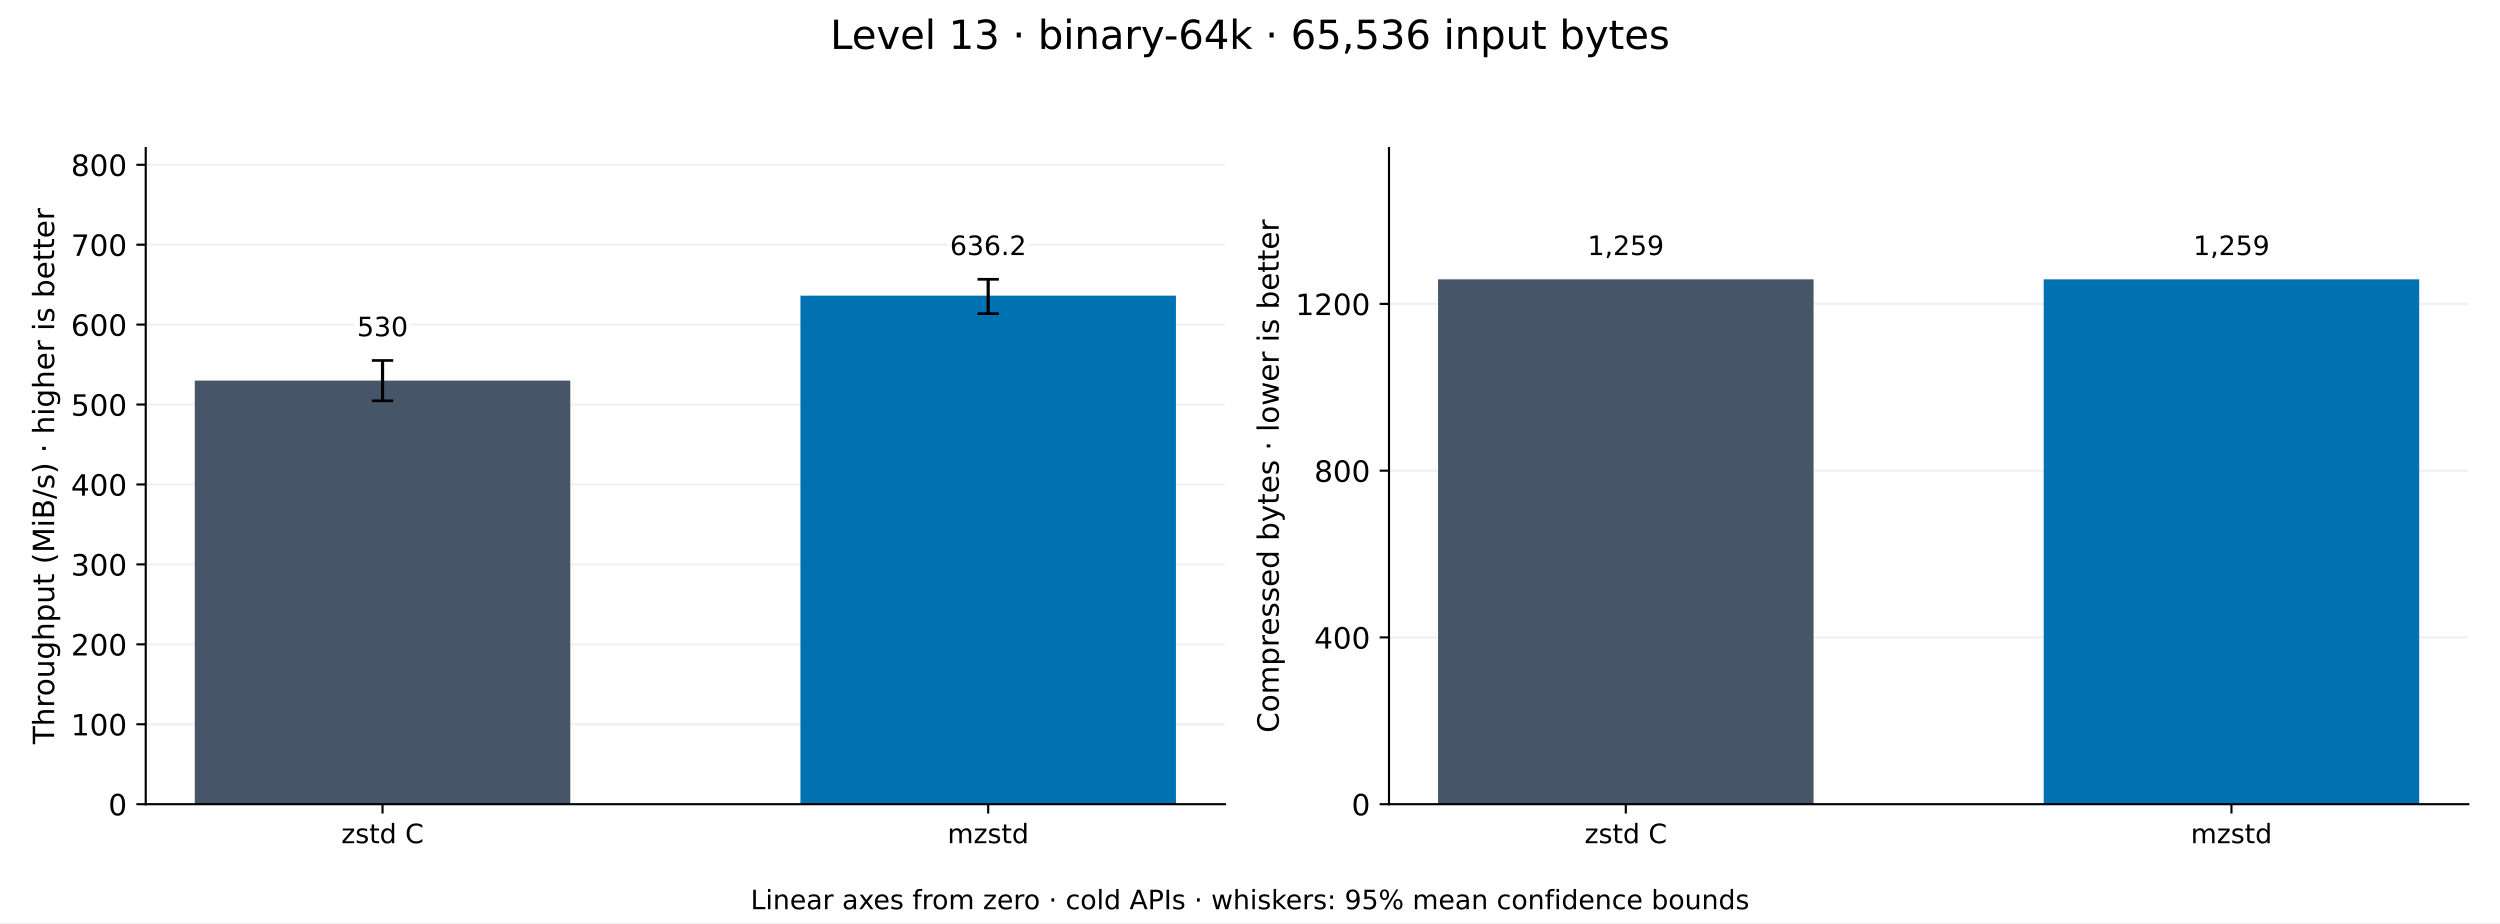
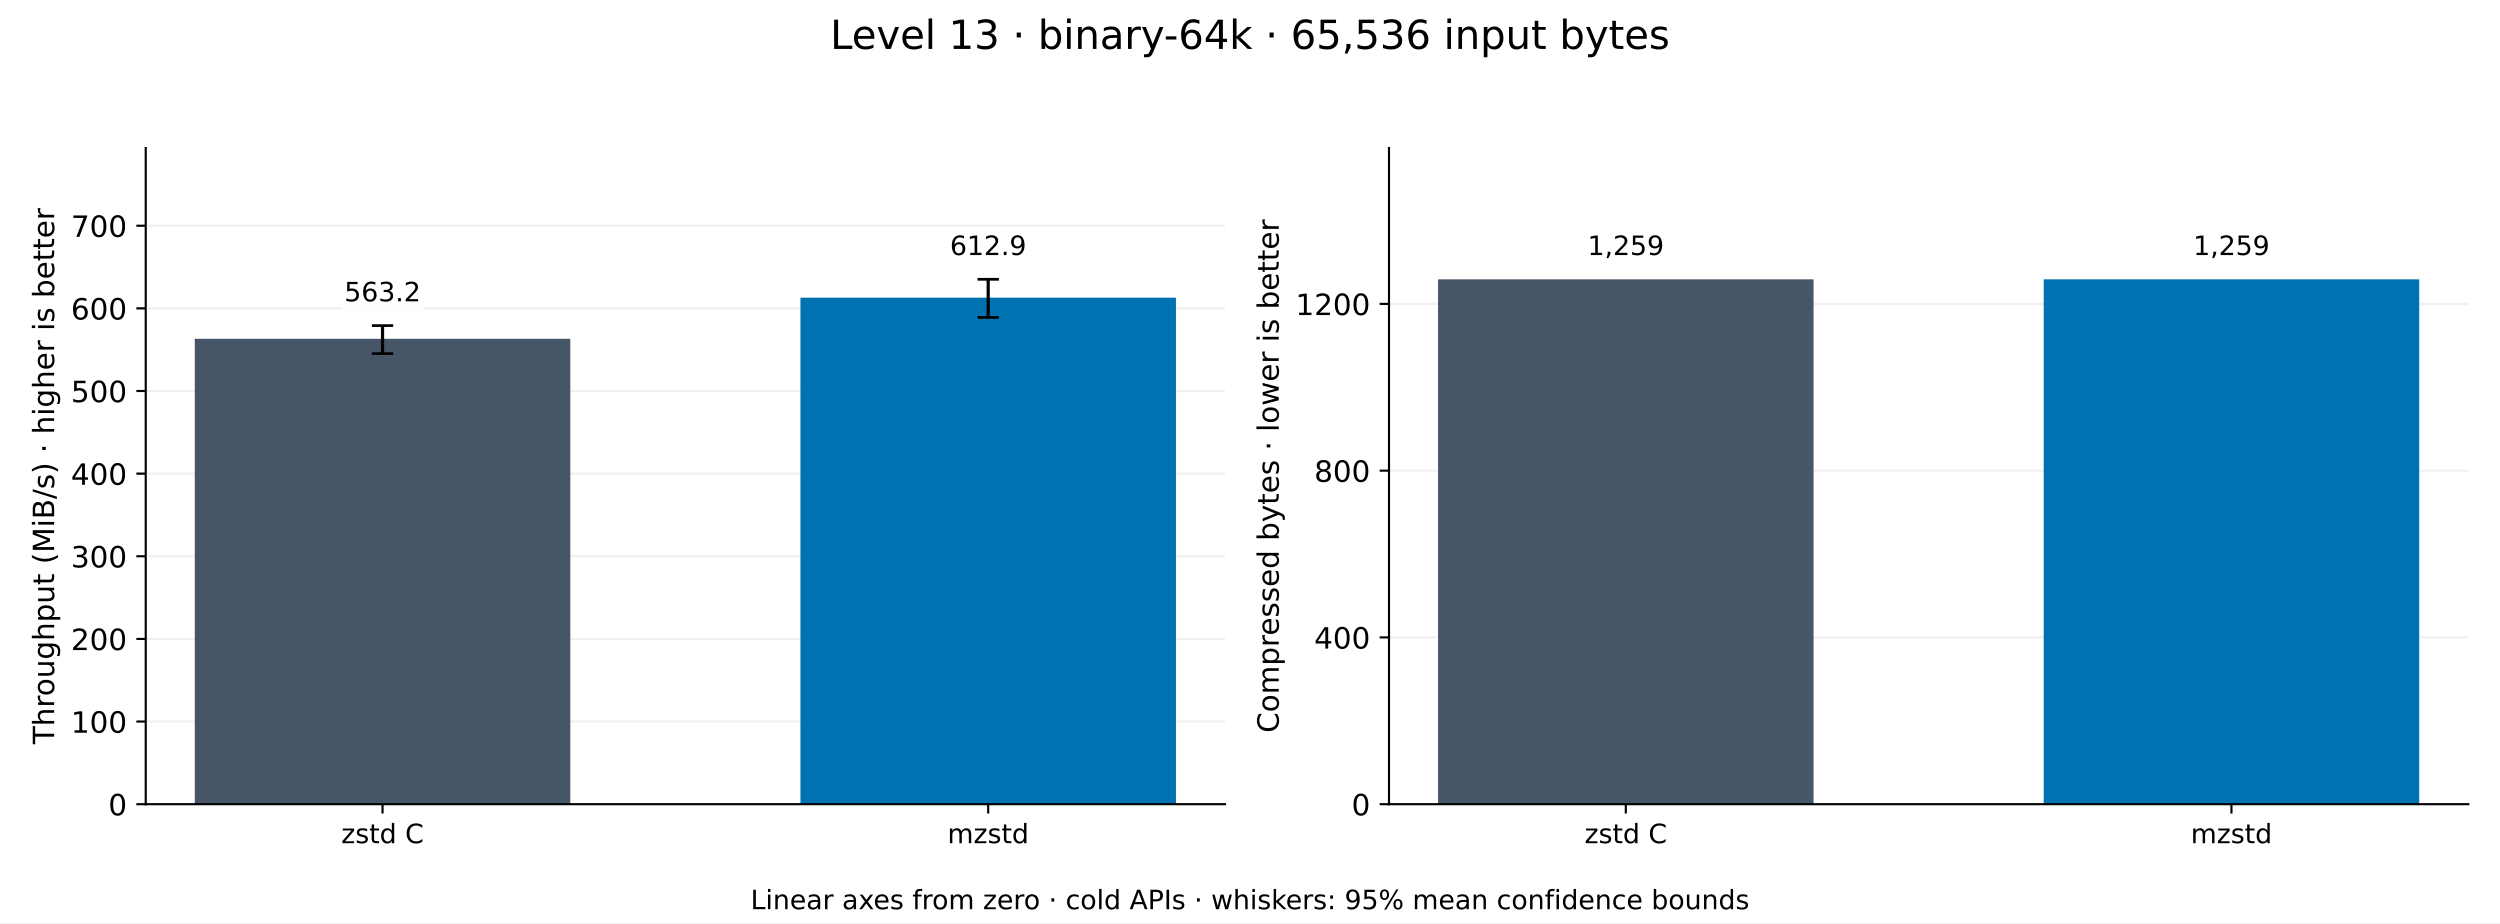
<svg xmlns="http://www.w3.org/2000/svg" xmlns:xlink="http://www.w3.org/1999/xlink" width="936pt" height="345.6pt" viewBox="0 0 936 345.6" version="1.1">
  <defs>
    <style type="text/css">*{stroke-linejoin: round; stroke-linecap: butt}</style>
  </defs>
  <g id="figure_1">
    <g id="patch_1">
      <path d="M 0 345.6 L 936 345.6 L 936 0 L 0 0 z " style="fill: #ffffff" />
    </g>
    <g id="axes_1">
      <g id="patch_2">
        <path d="M 54.56 301.088 L 458.64 301.088 L 458.64 55.44 L 54.56 55.44 z " style="fill: #ffffff" />
      </g>
      <g id="matplotlib.axis_1">
        <g id="xtick_1">
          <g id="line2d_1">
            <defs>
              <path id="mcbfd24ea1b" d="M 0 0 L 0 3.5 " style="stroke: #000000; stroke-width: 0.8" />
            </defs>
            <g>
              <use xlink:href="#mcbfd24ea1b" x="143.222" y="301.088" style="stroke: #000000; stroke-width: 0.8" />
            </g>
          </g>
          <g id="text_1">
            <text style="font-size: 10px; font-family: 'DejaVu Sans', 'Bitstream Vera Sans', 'Computer Modern Sans Serif', 'Lucida Grande', 'Verdana', 'Geneva', 'Lucid', 'Arial', 'Helvetica', 'Avant Garde', sans-serif; text-anchor: middle" x="143.222" y="315.686" transform="rotate(-0 143.2218 315.6864)">zstd C</text>
          </g>
        </g>
        <g id="xtick_2">
          <g id="line2d_2">
            <g>
              <use xlink:href="#mcbfd24ea1b" x="369.978" y="301.088" style="stroke: #000000; stroke-width: 0.8" />
            </g>
          </g>
          <g id="text_2">
            <text style="font-size: 10px; font-family: 'DejaVu Sans', 'Bitstream Vera Sans', 'Computer Modern Sans Serif', 'Lucida Grande', 'Verdana', 'Geneva', 'Lucid', 'Arial', 'Helvetica', 'Avant Garde', sans-serif; text-anchor: middle" x="369.978" y="315.686" transform="rotate(-0 369.9782 315.6864)">mzstd</text>
          </g>
        </g>
      </g>
      <g id="matplotlib.axis_2">
        <g id="ytick_1">
          <g id="line2d_3">
            <path d="M 54.56 301.088 L 458.64 301.088 " clip-path="url(#p4144bda285)" style="fill: none; stroke: #b0b0b0; stroke-opacity: 0.18; stroke-width: 0.8; stroke-linecap: square" />
          </g>
          <g id="line2d_4">
            <defs>
              <path id="m862e928616" d="M 0 0 L -3.5 0 " style="stroke: #000000; stroke-width: 0.8" />
            </defs>
            <g>
              <use xlink:href="#m862e928616" x="54.56" y="301.088" style="stroke: #000000; stroke-width: 0.8" />
            </g>
          </g>
          <g id="text_3">
            <text style="font-size: 11px; font-family: 'DejaVu Sans', 'Bitstream Vera Sans', 'Computer Modern Sans Serif', 'Lucida Grande', 'Verdana', 'Geneva', 'Lucid', 'Arial', 'Helvetica', 'Avant Garde', sans-serif; text-anchor: end" x="47.56" y="305.267" transform="rotate(-0 47.56 305.2671)">0</text>
          </g>
        </g>
        <g id="ytick_2">
          <g id="line2d_5">
-             <path d="M 54.56 271.164 L 458.64 271.164 " clip-path="url(#p4144bda285)" style="fill: none; stroke: #b0b0b0; stroke-opacity: 0.18; stroke-width: 0.8; stroke-linecap: square" />
+             <path d="M 54.56 270.148 L 458.64 270.148 " clip-path="url(#p4144bda285)" style="fill: none; stroke: #b0b0b0; stroke-opacity: 0.18; stroke-width: 0.8; stroke-linecap: square" />
          </g>
          <g id="line2d_6">
            <g>
-               <use xlink:href="#m862e928616" x="54.56" y="271.164" style="stroke: #000000; stroke-width: 0.8" />
+               <use xlink:href="#m862e928616" x="54.56" y="270.148" style="stroke: #000000; stroke-width: 0.8" />
            </g>
          </g>
          <g id="text_4">
-             <text style="font-size: 11px; font-family: 'DejaVu Sans', 'Bitstream Vera Sans', 'Computer Modern Sans Serif', 'Lucida Grande', 'Verdana', 'Geneva', 'Lucid', 'Arial', 'Helvetica', 'Avant Garde', sans-serif; text-anchor: end" x="47.56" y="275.343" transform="rotate(-0 47.56 275.3427)">100</text>
+             <text style="font-size: 11px; font-family: 'DejaVu Sans', 'Bitstream Vera Sans', 'Computer Modern Sans Serif', 'Lucida Grande', 'Verdana', 'Geneva', 'Lucid', 'Arial', 'Helvetica', 'Avant Garde', sans-serif; text-anchor: end" x="47.56" y="274.328" transform="rotate(-0 47.56 274.3276)">100</text>
          </g>
        </g>
        <g id="ytick_3">
          <g id="line2d_7">
-             <path d="M 54.56 241.239 L 458.64 241.239 " clip-path="url(#p4144bda285)" style="fill: none; stroke: #b0b0b0; stroke-opacity: 0.18; stroke-width: 0.8; stroke-linecap: square" />
+             <path d="M 54.56 239.209 L 458.64 239.209 " clip-path="url(#p4144bda285)" style="fill: none; stroke: #b0b0b0; stroke-opacity: 0.18; stroke-width: 0.8; stroke-linecap: square" />
          </g>
          <g id="line2d_8">
            <g>
-               <use xlink:href="#m862e928616" x="54.56" y="241.239" style="stroke: #000000; stroke-width: 0.8" />
+               <use xlink:href="#m862e928616" x="54.56" y="239.209" style="stroke: #000000; stroke-width: 0.8" />
            </g>
          </g>
          <g id="text_5">
-             <text style="font-size: 11px; font-family: 'DejaVu Sans', 'Bitstream Vera Sans', 'Computer Modern Sans Serif', 'Lucida Grande', 'Verdana', 'Geneva', 'Lucid', 'Arial', 'Helvetica', 'Avant Garde', sans-serif; text-anchor: end" x="47.56" y="245.418" transform="rotate(-0 47.56 245.4182)">200</text>
+             <text style="font-size: 11px; font-family: 'DejaVu Sans', 'Bitstream Vera Sans', 'Computer Modern Sans Serif', 'Lucida Grande', 'Verdana', 'Geneva', 'Lucid', 'Arial', 'Helvetica', 'Avant Garde', sans-serif; text-anchor: end" x="47.56" y="243.388" transform="rotate(-0 47.56 243.3881)">200</text>
          </g>
        </g>
        <g id="ytick_4">
          <g id="line2d_9">
-             <path d="M 54.56 211.315 L 458.64 211.315 " clip-path="url(#p4144bda285)" style="fill: none; stroke: #b0b0b0; stroke-opacity: 0.18; stroke-width: 0.8; stroke-linecap: square" />
+             <path d="M 54.56 208.269 L 458.64 208.269 " clip-path="url(#p4144bda285)" style="fill: none; stroke: #b0b0b0; stroke-opacity: 0.18; stroke-width: 0.8; stroke-linecap: square" />
          </g>
          <g id="line2d_10">
            <g>
-               <use xlink:href="#m862e928616" x="54.56" y="211.315" style="stroke: #000000; stroke-width: 0.8" />
+               <use xlink:href="#m862e928616" x="54.56" y="208.269" style="stroke: #000000; stroke-width: 0.8" />
            </g>
          </g>
          <g id="text_6">
-             <text style="font-size: 11px; font-family: 'DejaVu Sans', 'Bitstream Vera Sans', 'Computer Modern Sans Serif', 'Lucida Grande', 'Verdana', 'Geneva', 'Lucid', 'Arial', 'Helvetica', 'Avant Garde', sans-serif; text-anchor: end" x="47.56" y="215.494" transform="rotate(-0 47.56 215.4938)">300</text>
+             <text style="font-size: 11px; font-family: 'DejaVu Sans', 'Bitstream Vera Sans', 'Computer Modern Sans Serif', 'Lucida Grande', 'Verdana', 'Geneva', 'Lucid', 'Arial', 'Helvetica', 'Avant Garde', sans-serif; text-anchor: end" x="47.56" y="212.449" transform="rotate(-0 47.56 212.4486)">300</text>
          </g>
        </g>
        <g id="ytick_5">
          <g id="line2d_11">
-             <path d="M 54.56 181.39 L 458.64 181.39 " clip-path="url(#p4144bda285)" style="fill: none; stroke: #b0b0b0; stroke-opacity: 0.18; stroke-width: 0.8; stroke-linecap: square" />
+             <path d="M 54.56 177.33 L 458.64 177.33 " clip-path="url(#p4144bda285)" style="fill: none; stroke: #b0b0b0; stroke-opacity: 0.18; stroke-width: 0.8; stroke-linecap: square" />
          </g>
          <g id="line2d_12">
            <g>
-               <use xlink:href="#m862e928616" x="54.56" y="181.39" style="stroke: #000000; stroke-width: 0.8" />
+               <use xlink:href="#m862e928616" x="54.56" y="177.33" style="stroke: #000000; stroke-width: 0.8" />
            </g>
          </g>
          <g id="text_7">
-             <text style="font-size: 11px; font-family: 'DejaVu Sans', 'Bitstream Vera Sans', 'Computer Modern Sans Serif', 'Lucida Grande', 'Verdana', 'Geneva', 'Lucid', 'Arial', 'Helvetica', 'Avant Garde', sans-serif; text-anchor: end" x="47.56" y="185.569" transform="rotate(-0 47.56 185.5693)">400</text>
+             <text style="font-size: 11px; font-family: 'DejaVu Sans', 'Bitstream Vera Sans', 'Computer Modern Sans Serif', 'Lucida Grande', 'Verdana', 'Geneva', 'Lucid', 'Arial', 'Helvetica', 'Avant Garde', sans-serif; text-anchor: end" x="47.56" y="181.509" transform="rotate(-0 47.56 181.5091)">400</text>
          </g>
        </g>
        <g id="ytick_6">
          <g id="line2d_13">
-             <path d="M 54.56 151.466 L 458.64 151.466 " clip-path="url(#p4144bda285)" style="fill: none; stroke: #b0b0b0; stroke-opacity: 0.18; stroke-width: 0.8; stroke-linecap: square" />
+             <path d="M 54.56 146.39 L 458.64 146.39 " clip-path="url(#p4144bda285)" style="fill: none; stroke: #b0b0b0; stroke-opacity: 0.18; stroke-width: 0.8; stroke-linecap: square" />
          </g>
          <g id="line2d_14">
            <g>
-               <use xlink:href="#m862e928616" x="54.56" y="151.466" style="stroke: #000000; stroke-width: 0.8" />
+               <use xlink:href="#m862e928616" x="54.56" y="146.39" style="stroke: #000000; stroke-width: 0.8" />
            </g>
          </g>
          <g id="text_8">
-             <text style="font-size: 11px; font-family: 'DejaVu Sans', 'Bitstream Vera Sans', 'Computer Modern Sans Serif', 'Lucida Grande', 'Verdana', 'Geneva', 'Lucid', 'Arial', 'Helvetica', 'Avant Garde', sans-serif; text-anchor: end" x="47.56" y="155.645" transform="rotate(-0 47.56 155.6448)">500</text>
+             <text style="font-size: 11px; font-family: 'DejaVu Sans', 'Bitstream Vera Sans', 'Computer Modern Sans Serif', 'Lucida Grande', 'Verdana', 'Geneva', 'Lucid', 'Arial', 'Helvetica', 'Avant Garde', sans-serif; text-anchor: end" x="47.56" y="150.57" transform="rotate(-0 47.56 150.5696)">500</text>
          </g>
        </g>
        <g id="ytick_7">
          <g id="line2d_15">
-             <path d="M 54.56 121.541 L 458.64 121.541 " clip-path="url(#p4144bda285)" style="fill: none; stroke: #b0b0b0; stroke-opacity: 0.18; stroke-width: 0.8; stroke-linecap: square" />
+             <path d="M 54.56 115.451 L 458.64 115.451 " clip-path="url(#p4144bda285)" style="fill: none; stroke: #b0b0b0; stroke-opacity: 0.18; stroke-width: 0.8; stroke-linecap: square" />
          </g>
          <g id="line2d_16">
            <g>
-               <use xlink:href="#m862e928616" x="54.56" y="121.541" style="stroke: #000000; stroke-width: 0.8" />
+               <use xlink:href="#m862e928616" x="54.56" y="115.451" style="stroke: #000000; stroke-width: 0.8" />
            </g>
          </g>
          <g id="text_9">
-             <text style="font-size: 11px; font-family: 'DejaVu Sans', 'Bitstream Vera Sans', 'Computer Modern Sans Serif', 'Lucida Grande', 'Verdana', 'Geneva', 'Lucid', 'Arial', 'Helvetica', 'Avant Garde', sans-serif; text-anchor: end" x="47.56" y="125.72" transform="rotate(-0 47.56 125.7204)">600</text>
+             <text style="font-size: 11px; font-family: 'DejaVu Sans', 'Bitstream Vera Sans', 'Computer Modern Sans Serif', 'Lucida Grande', 'Verdana', 'Geneva', 'Lucid', 'Arial', 'Helvetica', 'Avant Garde', sans-serif; text-anchor: end" x="47.56" y="119.63" transform="rotate(-0 47.56 119.63)">600</text>
          </g>
        </g>
        <g id="ytick_8">
          <g id="line2d_17">
-             <path d="M 54.56 91.617 L 458.64 91.617 " clip-path="url(#p4144bda285)" style="fill: none; stroke: #b0b0b0; stroke-opacity: 0.18; stroke-width: 0.8; stroke-linecap: square" />
+             <path d="M 54.56 84.511 L 458.64 84.511 " clip-path="url(#p4144bda285)" style="fill: none; stroke: #b0b0b0; stroke-opacity: 0.18; stroke-width: 0.8; stroke-linecap: square" />
          </g>
          <g id="line2d_18">
            <g>
-               <use xlink:href="#m862e928616" x="54.56" y="91.617" style="stroke: #000000; stroke-width: 0.8" />
+               <use xlink:href="#m862e928616" x="54.56" y="84.511" style="stroke: #000000; stroke-width: 0.8" />
            </g>
          </g>
          <g id="text_10">
-             <text style="font-size: 11px; font-family: 'DejaVu Sans', 'Bitstream Vera Sans', 'Computer Modern Sans Serif', 'Lucida Grande', 'Verdana', 'Geneva', 'Lucid', 'Arial', 'Helvetica', 'Avant Garde', sans-serif; text-anchor: end" x="47.56" y="95.796" transform="rotate(-0 47.56 95.79592)">700</text>
-           </g>
-         </g>
-         <g id="ytick_9">
-           <g id="line2d_19">
-             <path d="M 54.56 61.692 L 458.64 61.692 " clip-path="url(#p4144bda285)" style="fill: none; stroke: #b0b0b0; stroke-opacity: 0.18; stroke-width: 0.8; stroke-linecap: square" />
-           </g>
-           <g id="line2d_20">
-             <g>
-               <use xlink:href="#m862e928616" x="54.56" y="61.692" style="stroke: #000000; stroke-width: 0.8" />
-             </g>
-           </g>
-           <g id="text_11">
-             <text style="font-size: 11px; font-family: 'DejaVu Sans', 'Bitstream Vera Sans', 'Computer Modern Sans Serif', 'Lucida Grande', 'Verdana', 'Geneva', 'Lucid', 'Arial', 'Helvetica', 'Avant Garde', sans-serif; text-anchor: end" x="47.56" y="65.871" transform="rotate(-0 47.56 65.87146)">800</text>
-           </g>
-         </g>
-         <g id="text_12">
+             <text style="font-size: 11px; font-family: 'DejaVu Sans', 'Bitstream Vera Sans', 'Computer Modern Sans Serif', 'Lucida Grande', 'Verdana', 'Geneva', 'Lucid', 'Arial', 'Helvetica', 'Avant Garde', sans-serif; text-anchor: end" x="47.56" y="88.691" transform="rotate(-0 47.56 88.69053)">700</text>
+           </g>
+         </g>
+         <g id="text_11">
          <text style="font-size: 11px; font-family: 'DejaVu Sans', 'Bitstream Vera Sans', 'Computer Modern Sans Serif', 'Lucida Grande', 'Verdana', 'Geneva', 'Lucid', 'Arial', 'Helvetica', 'Avant Garde', sans-serif; text-anchor: middle" x="20.276" y="178.264" transform="rotate(-90 20.27609 178.264)">Throughput (MiB/s) · higher is better</text>
        </g>
      </g>
      <g id="patch_3">
-         <path d="M 72.927 301.088 L 213.516 301.088 L 213.516 142.498 L 72.927 142.498 z " clip-path="url(#p4144bda285)" style="fill: #475569" />
+         <path d="M 72.927 301.088 L 213.516 301.088 L 213.516 126.837 L 72.927 126.837 z " clip-path="url(#p4144bda285)" style="fill: #475569" />
      </g>
      <g id="patch_4">
-         <path d="M 299.684 301.088 L 440.273 301.088 L 440.273 110.697 L 299.684 110.697 z " clip-path="url(#p4144bda285)" style="fill: #0072b2" />
+         <path d="M 299.684 301.088 L 440.273 301.088 L 440.273 111.445 L 299.684 111.445 z " clip-path="url(#p4144bda285)" style="fill: #0072b2" />
      </g>
      <g id="LineCollection_1">
-         <path d="M 143.222 150.069 L 143.222 134.97 " clip-path="url(#p4144bda285)" style="fill: none; stroke: #000000; stroke-width: 1.2" />
-         <path d="M 369.978 117.419 L 369.978 104.57 " clip-path="url(#p4144bda285)" style="fill: none; stroke: #000000; stroke-width: 1.2" />
-       </g>
-       <g id="line2d_21">
+         <path d="M 143.222 132.384 L 143.222 121.901 " clip-path="url(#p4144bda285)" style="fill: none; stroke: #000000; stroke-width: 1.2" />
+         <path d="M 369.978 118.861 L 369.978 104.57 " clip-path="url(#p4144bda285)" style="fill: none; stroke: #000000; stroke-width: 1.2" />
+       </g>
+       <g id="line2d_19">
        <defs>
          <path id="mf7f69e77f0" d="M 4 0 L -4 -0 " style="stroke: #000000" />
        </defs>
        <g clip-path="url(#p4144bda285)">
-           <use xlink:href="#mf7f69e77f0" x="143.222" y="150.069" style="fill: #1f77b4; stroke: #000000" />
-           <use xlink:href="#mf7f69e77f0" x="369.978" y="117.419" style="fill: #1f77b4; stroke: #000000" />
-         </g>
-       </g>
-       <g id="line2d_22">
+           <use xlink:href="#mf7f69e77f0" x="143.222" y="132.384" style="fill: #1f77b4; stroke: #000000" />
+           <use xlink:href="#mf7f69e77f0" x="369.978" y="118.861" style="fill: #1f77b4; stroke: #000000" />
+         </g>
+       </g>
+       <g id="line2d_20">
        <g clip-path="url(#p4144bda285)">
-           <use xlink:href="#mf7f69e77f0" x="143.222" y="134.97" style="fill: #1f77b4; stroke: #000000" />
+           <use xlink:href="#mf7f69e77f0" x="143.222" y="121.901" style="fill: #1f77b4; stroke: #000000" />
          <use xlink:href="#mf7f69e77f0" x="369.978" y="104.57" style="fill: #1f77b4; stroke: #000000" />
        </g>
      </g>
      <g id="patch_5">
        <path d="M 54.56 301.088 L 54.56 55.44 " style="fill: none; stroke: #000000; stroke-width: 0.8; stroke-linejoin: miter; stroke-linecap: square" />
      </g>
      <g id="patch_6">
        <path d="M 54.56 301.088 L 458.64 301.088 " style="fill: none; stroke: #000000; stroke-width: 0.8; stroke-linejoin: miter; stroke-linecap: square" />
      </g>
+       <g id="text_12">
+         <g id="patch_7">
+           <path d="M 127.908 115.901 L 158.536 115.901 L 158.536 104.223 L 127.908 104.223 z " style="fill: #ffffff; opacity: 0.9" />
+         </g>
+         <text style="font-size: 10px; font-family: 'DejaVu Sans', 'Bitstream Vera Sans', 'Computer Modern Sans Serif', 'Lucida Grande', 'Verdana', 'Geneva', 'Lucid', 'Arial', 'Helvetica', 'Avant Garde', sans-serif; text-anchor: middle" x="143.222" y="112.821" transform="rotate(-0 143.2218 112.8214)">563.2</text>
+       </g>
      <g id="text_13">
-         <g id="patch_7">
-           <path d="M 132.678 128.97 L 153.766 128.97 L 153.766 117.291 L 132.678 117.291 z " style="fill: #ffffff; opacity: 0.9" />
-         </g>
-         <text style="font-size: 10px; font-family: 'DejaVu Sans', 'Bitstream Vera Sans', 'Computer Modern Sans Serif', 'Lucida Grande', 'Verdana', 'Geneva', 'Lucid', 'Arial', 'Helvetica', 'Avant Garde', sans-serif; text-anchor: middle" x="143.222" y="125.89" transform="rotate(-0 143.2218 125.8899)">530</text>
-       </g>
-       <g id="text_14">
        <g id="patch_8">
          <path d="M 354.664 98.57 L 385.292 98.57 L 385.292 86.891 L 354.664 86.891 z " style="fill: #ffffff; opacity: 0.9" />
        </g>
-         <text style="font-size: 10px; font-family: 'DejaVu Sans', 'Bitstream Vera Sans', 'Computer Modern Sans Serif', 'Lucida Grande', 'Verdana', 'Geneva', 'Lucid', 'Arial', 'Helvetica', 'Avant Garde', sans-serif; text-anchor: middle" x="369.978" y="95.49" transform="rotate(-0 369.9782 95.48991)">636.2</text>
+         <text style="font-size: 10px; font-family: 'DejaVu Sans', 'Bitstream Vera Sans', 'Computer Modern Sans Serif', 'Lucida Grande', 'Verdana', 'Geneva', 'Lucid', 'Arial', 'Helvetica', 'Avant Garde', sans-serif; text-anchor: middle" x="369.978" y="95.49" transform="rotate(-0 369.9782 95.48991)">612.9</text>
      </g>
    </g>
    <g id="axes_2">
      <g id="patch_9">
        <path d="M 520.04 301.088 L 924.12 301.088 L 924.12 55.44 L 520.04 55.44 z " style="fill: #ffffff" />
      </g>
      <g id="matplotlib.axis_3">
        <g id="xtick_3">
+           <g id="line2d_21">
+             <g>
+               <use xlink:href="#mcbfd24ea1b" x="608.702" y="301.088" style="stroke: #000000; stroke-width: 0.8" />
+             </g>
+           </g>
+           <g id="text_14">
+             <text style="font-size: 10px; font-family: 'DejaVu Sans', 'Bitstream Vera Sans', 'Computer Modern Sans Serif', 'Lucida Grande', 'Verdana', 'Geneva', 'Lucid', 'Arial', 'Helvetica', 'Avant Garde', sans-serif; text-anchor: middle" x="608.702" y="315.686" transform="rotate(-0 608.7018 315.6864)">zstd C</text>
+           </g>
+         </g>
+         <g id="xtick_4">
+           <g id="line2d_22">
+             <g>
+               <use xlink:href="#mcbfd24ea1b" x="835.458" y="301.088" style="stroke: #000000; stroke-width: 0.8" />
+             </g>
+           </g>
+           <g id="text_15">
+             <text style="font-size: 10px; font-family: 'DejaVu Sans', 'Bitstream Vera Sans', 'Computer Modern Sans Serif', 'Lucida Grande', 'Verdana', 'Geneva', 'Lucid', 'Arial', 'Helvetica', 'Avant Garde', sans-serif; text-anchor: middle" x="835.458" y="315.686" transform="rotate(-0 835.4582 315.6864)">mzstd</text>
+           </g>
+         </g>
+       </g>
+       <g id="matplotlib.axis_4">
+         <g id="ytick_9">
          <g id="line2d_23">
-             <g>
-               <use xlink:href="#mcbfd24ea1b" x="608.702" y="301.088" style="stroke: #000000; stroke-width: 0.8" />
-             </g>
-           </g>
-           <g id="text_15">
-             <text style="font-size: 10px; font-family: 'DejaVu Sans', 'Bitstream Vera Sans', 'Computer Modern Sans Serif', 'Lucida Grande', 'Verdana', 'Geneva', 'Lucid', 'Arial', 'Helvetica', 'Avant Garde', sans-serif; text-anchor: middle" x="608.702" y="315.686" transform="rotate(-0 608.7018 315.6864)">zstd C</text>
-           </g>
-         </g>
-         <g id="xtick_4">
+             <path d="M 520.04 301.088 L 924.12 301.088 " clip-path="url(#p0b30c4d7f7)" style="fill: none; stroke: #b0b0b0; stroke-opacity: 0.18; stroke-width: 0.8; stroke-linecap: square" />
+           </g>
          <g id="line2d_24">
            <g>
-               <use xlink:href="#mcbfd24ea1b" x="835.458" y="301.088" style="stroke: #000000; stroke-width: 0.8" />
+               <use xlink:href="#m862e928616" x="520.04" y="301.088" style="stroke: #000000; stroke-width: 0.8" />
            </g>
          </g>
          <g id="text_16">
-             <text style="font-size: 10px; font-family: 'DejaVu Sans', 'Bitstream Vera Sans', 'Computer Modern Sans Serif', 'Lucida Grande', 'Verdana', 'Geneva', 'Lucid', 'Arial', 'Helvetica', 'Avant Garde', sans-serif; text-anchor: middle" x="835.458" y="315.686" transform="rotate(-0 835.4582 315.6864)">mzstd</text>
-           </g>
-         </g>
-       </g>
-       <g id="matplotlib.axis_4">
+             <text style="font-size: 11px; font-family: 'DejaVu Sans', 'Bitstream Vera Sans', 'Computer Modern Sans Serif', 'Lucida Grande', 'Verdana', 'Geneva', 'Lucid', 'Arial', 'Helvetica', 'Avant Garde', sans-serif; text-anchor: end" x="513.04" y="305.267" transform="rotate(-0 513.04 305.2671)">0</text>
+           </g>
+         </g>
        <g id="ytick_10">
          <g id="line2d_25">
-             <path d="M 520.04 301.088 L 924.12 301.088 " clip-path="url(#p0b30c4d7f7)" style="fill: none; stroke: #b0b0b0; stroke-opacity: 0.18; stroke-width: 0.8; stroke-linecap: square" />
+             <path d="M 520.04 238.652 L 924.12 238.652 " clip-path="url(#p0b30c4d7f7)" style="fill: none; stroke: #b0b0b0; stroke-opacity: 0.18; stroke-width: 0.8; stroke-linecap: square" />
          </g>
          <g id="line2d_26">
            <g>
-               <use xlink:href="#m862e928616" x="520.04" y="301.088" style="stroke: #000000; stroke-width: 0.8" />
+               <use xlink:href="#m862e928616" x="520.04" y="238.652" style="stroke: #000000; stroke-width: 0.8" />
            </g>
          </g>
          <g id="text_17">
-             <text style="font-size: 11px; font-family: 'DejaVu Sans', 'Bitstream Vera Sans', 'Computer Modern Sans Serif', 'Lucida Grande', 'Verdana', 'Geneva', 'Lucid', 'Arial', 'Helvetica', 'Avant Garde', sans-serif; text-anchor: end" x="513.04" y="305.267" transform="rotate(-0 513.04 305.2671)">0</text>
+             <text style="font-size: 11px; font-family: 'DejaVu Sans', 'Bitstream Vera Sans', 'Computer Modern Sans Serif', 'Lucida Grande', 'Verdana', 'Geneva', 'Lucid', 'Arial', 'Helvetica', 'Avant Garde', sans-serif; text-anchor: end" x="513.04" y="242.831" transform="rotate(-0 513.04 242.8308)">400</text>
          </g>
        </g>
        <g id="ytick_11">
          <g id="line2d_27">
-             <path d="M 520.04 238.652 L 924.12 238.652 " clip-path="url(#p0b30c4d7f7)" style="fill: none; stroke: #b0b0b0; stroke-opacity: 0.18; stroke-width: 0.8; stroke-linecap: square" />
+             <path d="M 520.04 176.215 L 924.12 176.215 " clip-path="url(#p0b30c4d7f7)" style="fill: none; stroke: #b0b0b0; stroke-opacity: 0.18; stroke-width: 0.8; stroke-linecap: square" />
          </g>
          <g id="line2d_28">
            <g>
-               <use xlink:href="#m862e928616" x="520.04" y="238.652" style="stroke: #000000; stroke-width: 0.8" />
+               <use xlink:href="#m862e928616" x="520.04" y="176.215" style="stroke: #000000; stroke-width: 0.8" />
            </g>
          </g>
          <g id="text_18">
-             <text style="font-size: 11px; font-family: 'DejaVu Sans', 'Bitstream Vera Sans', 'Computer Modern Sans Serif', 'Lucida Grande', 'Verdana', 'Geneva', 'Lucid', 'Arial', 'Helvetica', 'Avant Garde', sans-serif; text-anchor: end" x="513.04" y="242.831" transform="rotate(-0 513.04 242.8308)">400</text>
+             <text style="font-size: 11px; font-family: 'DejaVu Sans', 'Bitstream Vera Sans', 'Computer Modern Sans Serif', 'Lucida Grande', 'Verdana', 'Geneva', 'Lucid', 'Arial', 'Helvetica', 'Avant Garde', sans-serif; text-anchor: end" x="513.04" y="180.394" transform="rotate(-0 513.04 180.3944)">800</text>
          </g>
        </g>
        <g id="ytick_12">
          <g id="line2d_29">
-             <path d="M 520.04 176.215 L 924.12 176.215 " clip-path="url(#p0b30c4d7f7)" style="fill: none; stroke: #b0b0b0; stroke-opacity: 0.18; stroke-width: 0.8; stroke-linecap: square" />
+             <path d="M 520.04 113.779 L 924.12 113.779 " clip-path="url(#p0b30c4d7f7)" style="fill: none; stroke: #b0b0b0; stroke-opacity: 0.18; stroke-width: 0.8; stroke-linecap: square" />
          </g>
          <g id="line2d_30">
            <g>
-               <use xlink:href="#m862e928616" x="520.04" y="176.215" style="stroke: #000000; stroke-width: 0.8" />
+               <use xlink:href="#m862e928616" x="520.04" y="113.779" style="stroke: #000000; stroke-width: 0.8" />
            </g>
          </g>
          <g id="text_19">
-             <text style="font-size: 11px; font-family: 'DejaVu Sans', 'Bitstream Vera Sans', 'Computer Modern Sans Serif', 'Lucida Grande', 'Verdana', 'Geneva', 'Lucid', 'Arial', 'Helvetica', 'Avant Garde', sans-serif; text-anchor: end" x="513.04" y="180.394" transform="rotate(-0 513.04 180.3944)">800</text>
-           </g>
-         </g>
-         <g id="ytick_13">
-           <g id="line2d_31">
-             <path d="M 520.04 113.779 L 924.12 113.779 " clip-path="url(#p0b30c4d7f7)" style="fill: none; stroke: #b0b0b0; stroke-opacity: 0.18; stroke-width: 0.8; stroke-linecap: square" />
-           </g>
-           <g id="line2d_32">
-             <g>
-               <use xlink:href="#m862e928616" x="520.04" y="113.779" style="stroke: #000000; stroke-width: 0.8" />
-             </g>
-           </g>
-           <g id="text_20">
            <text style="font-size: 11px; font-family: 'DejaVu Sans', 'Bitstream Vera Sans', 'Computer Modern Sans Serif', 'Lucida Grande', 'Verdana', 'Geneva', 'Lucid', 'Arial', 'Helvetica', 'Avant Garde', sans-serif; text-anchor: end" x="513.04" y="117.958" transform="rotate(-0 513.04 117.9581)">1200</text>
          </g>
        </g>
-         <g id="text_21">
+         <g id="text_20">
          <text style="font-size: 11px; font-family: 'DejaVu Sans', 'Bitstream Vera Sans', 'Computer Modern Sans Serif', 'Lucida Grande', 'Verdana', 'Geneva', 'Lucid', 'Arial', 'Helvetica', 'Avant Garde', sans-serif; text-anchor: middle" x="478.757" y="178.264" transform="rotate(-90 478.7573 178.264)">Compressed bytes · lower is better</text>
        </g>
      </g>
      <g id="patch_10">
        <path d="M 538.407 301.088 L 678.996 301.088 L 678.996 104.57 L 538.407 104.57 z " clip-path="url(#p0b30c4d7f7)" style="fill: #475569" />
      </g>
      <g id="patch_11">
        <path d="M 765.164 301.088 L 905.753 301.088 L 905.753 104.57 L 765.164 104.57 z " clip-path="url(#p0b30c4d7f7)" style="fill: #0072b2" />
      </g>
      <g id="patch_12">
        <path d="M 520.04 301.088 L 520.04 55.44 " style="fill: none; stroke: #000000; stroke-width: 0.8; stroke-linejoin: miter; stroke-linecap: square" />
      </g>
      <g id="patch_13">
        <path d="M 520.04 301.088 L 924.12 301.088 " style="fill: none; stroke: #000000; stroke-width: 0.8; stroke-linejoin: miter; stroke-linecap: square" />
      </g>
-       <g id="text_22">
+       <g id="text_21">
        <g id="patch_14">
          <path d="M 593.388 98.57 L 624.016 98.57 L 624.016 86.891 L 593.388 86.891 z " style="fill: #ffffff; opacity: 0.9" />
        </g>
        <text style="font-size: 10px; font-family: 'DejaVu Sans', 'Bitstream Vera Sans', 'Computer Modern Sans Serif', 'Lucida Grande', 'Verdana', 'Geneva', 'Lucid', 'Arial', 'Helvetica', 'Avant Garde', sans-serif; text-anchor: middle" x="608.702" y="95.49" transform="rotate(-0 608.7018 95.48991)">1,259</text>
      </g>
-       <g id="text_23">
+       <g id="text_22">
        <g id="patch_15">
          <path d="M 820.144 98.57 L 850.772 98.57 L 850.772 86.891 L 820.144 86.891 z " style="fill: #ffffff; opacity: 0.9" />
        </g>
        <text style="font-size: 10px; font-family: 'DejaVu Sans', 'Bitstream Vera Sans', 'Computer Modern Sans Serif', 'Lucida Grande', 'Verdana', 'Geneva', 'Lucid', 'Arial', 'Helvetica', 'Avant Garde', sans-serif; text-anchor: middle" x="835.458" y="95.49" transform="rotate(-0 835.4582 95.48991)">1,259</text>
      </g>
    </g>
+     <g id="text_23">
+       <text style="font-size: 15px; font-family: 'DejaVu Sans', 'Bitstream Vera Sans', 'Computer Modern Sans Serif', 'Lucida Grande', 'Verdana', 'Geneva', 'Lucid', 'Arial', 'Helvetica', 'Avant Garde', sans-serif; text-anchor: middle" x="468" y="18.31" transform="rotate(-0 468 18.30966)">Level 13 · binary-64k · 65,536 input bytes</text>
+     </g>
    <g id="text_24">
-       <text style="font-size: 15px; font-family: 'DejaVu Sans', 'Bitstream Vera Sans', 'Computer Modern Sans Serif', 'Lucida Grande', 'Verdana', 'Geneva', 'Lucid', 'Arial', 'Helvetica', 'Avant Garde', sans-serif; text-anchor: middle" x="468" y="18.31" transform="rotate(-0 468 18.30966)">Level 13 · binary-64k · 65,536 input bytes</text>
-     </g>
-     <g id="text_25">
      <text style="font-size: 10px; font-family: 'DejaVu Sans', 'Bitstream Vera Sans', 'Computer Modern Sans Serif', 'Lucida Grande', 'Verdana', 'Geneva', 'Lucid', 'Arial', 'Helvetica', 'Avant Garde', sans-serif; text-anchor: middle" x="468" y="340.416" transform="rotate(-0 468 340.416)">Linear axes from zero · cold APIs · whiskers: 95% mean confidence bounds</text>
    </g>
  </g>
  <defs>
    <clipPath id="p4144bda285">
      <rect x="54.56" y="55.44" width="404.08" height="245.648" />
    </clipPath>
    <clipPath id="p0b30c4d7f7">
      <rect x="520.04" y="55.44" width="404.08" height="245.648" />
    </clipPath>
  </defs>
</svg>
